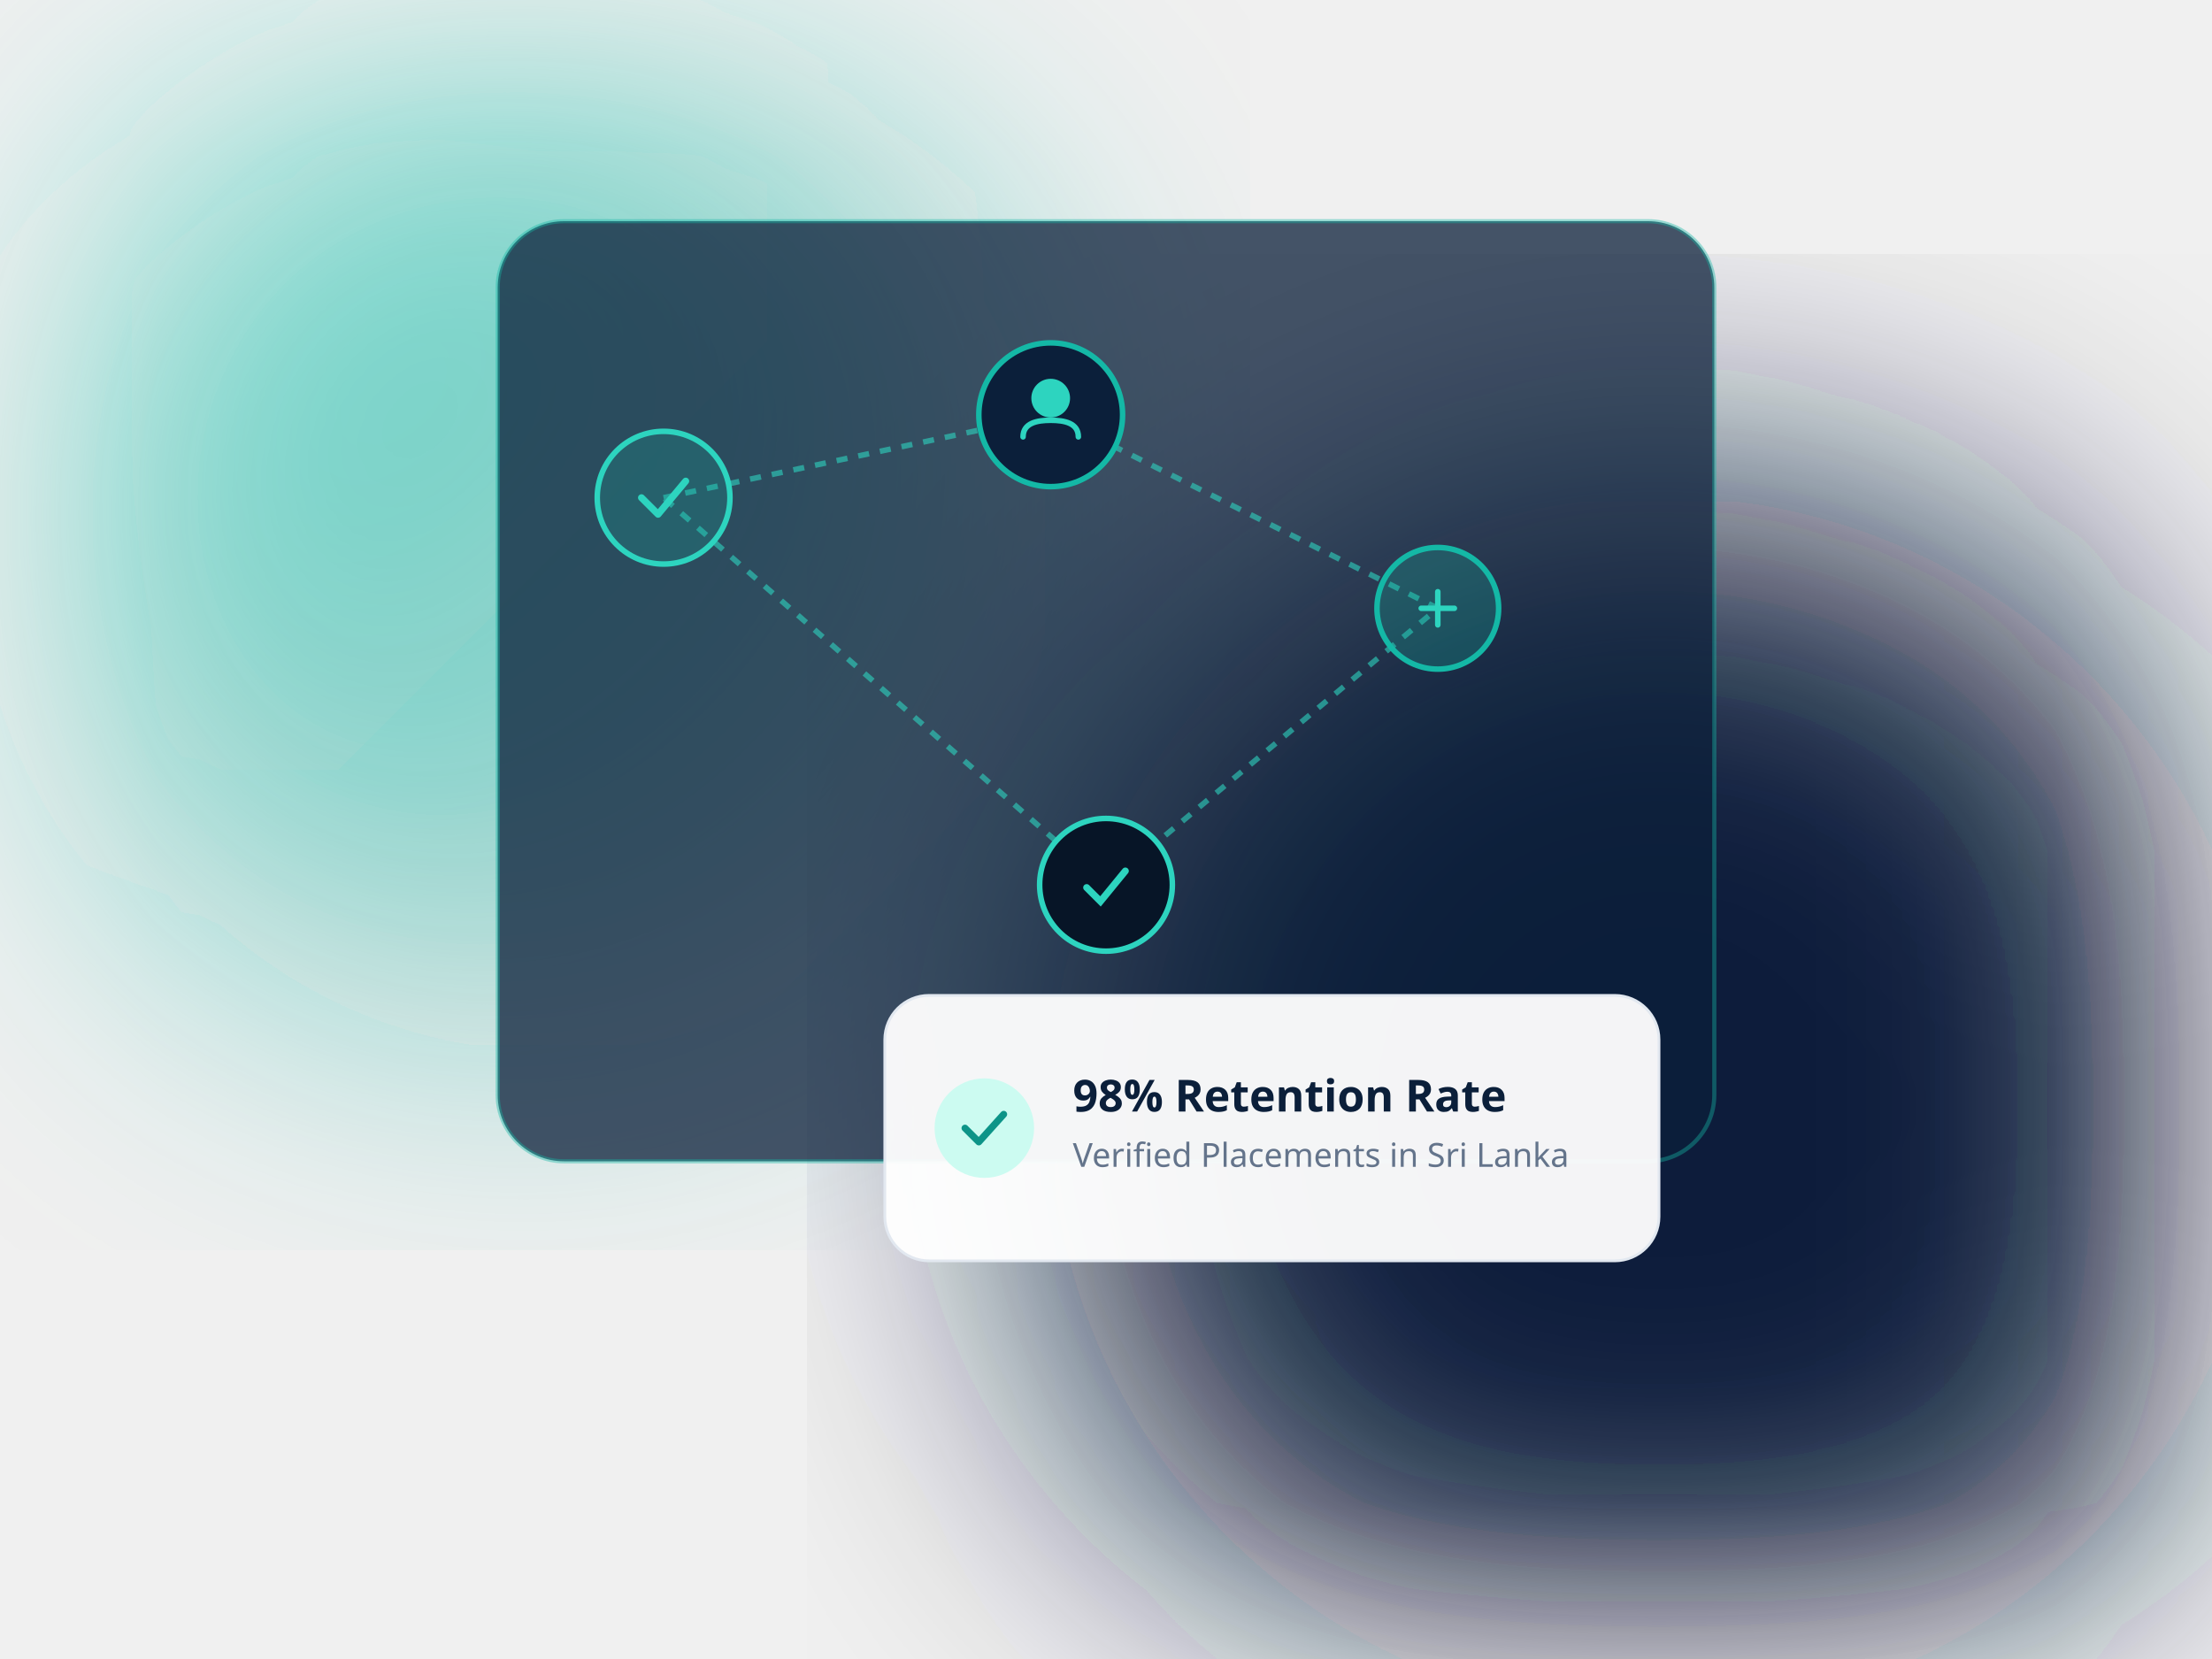
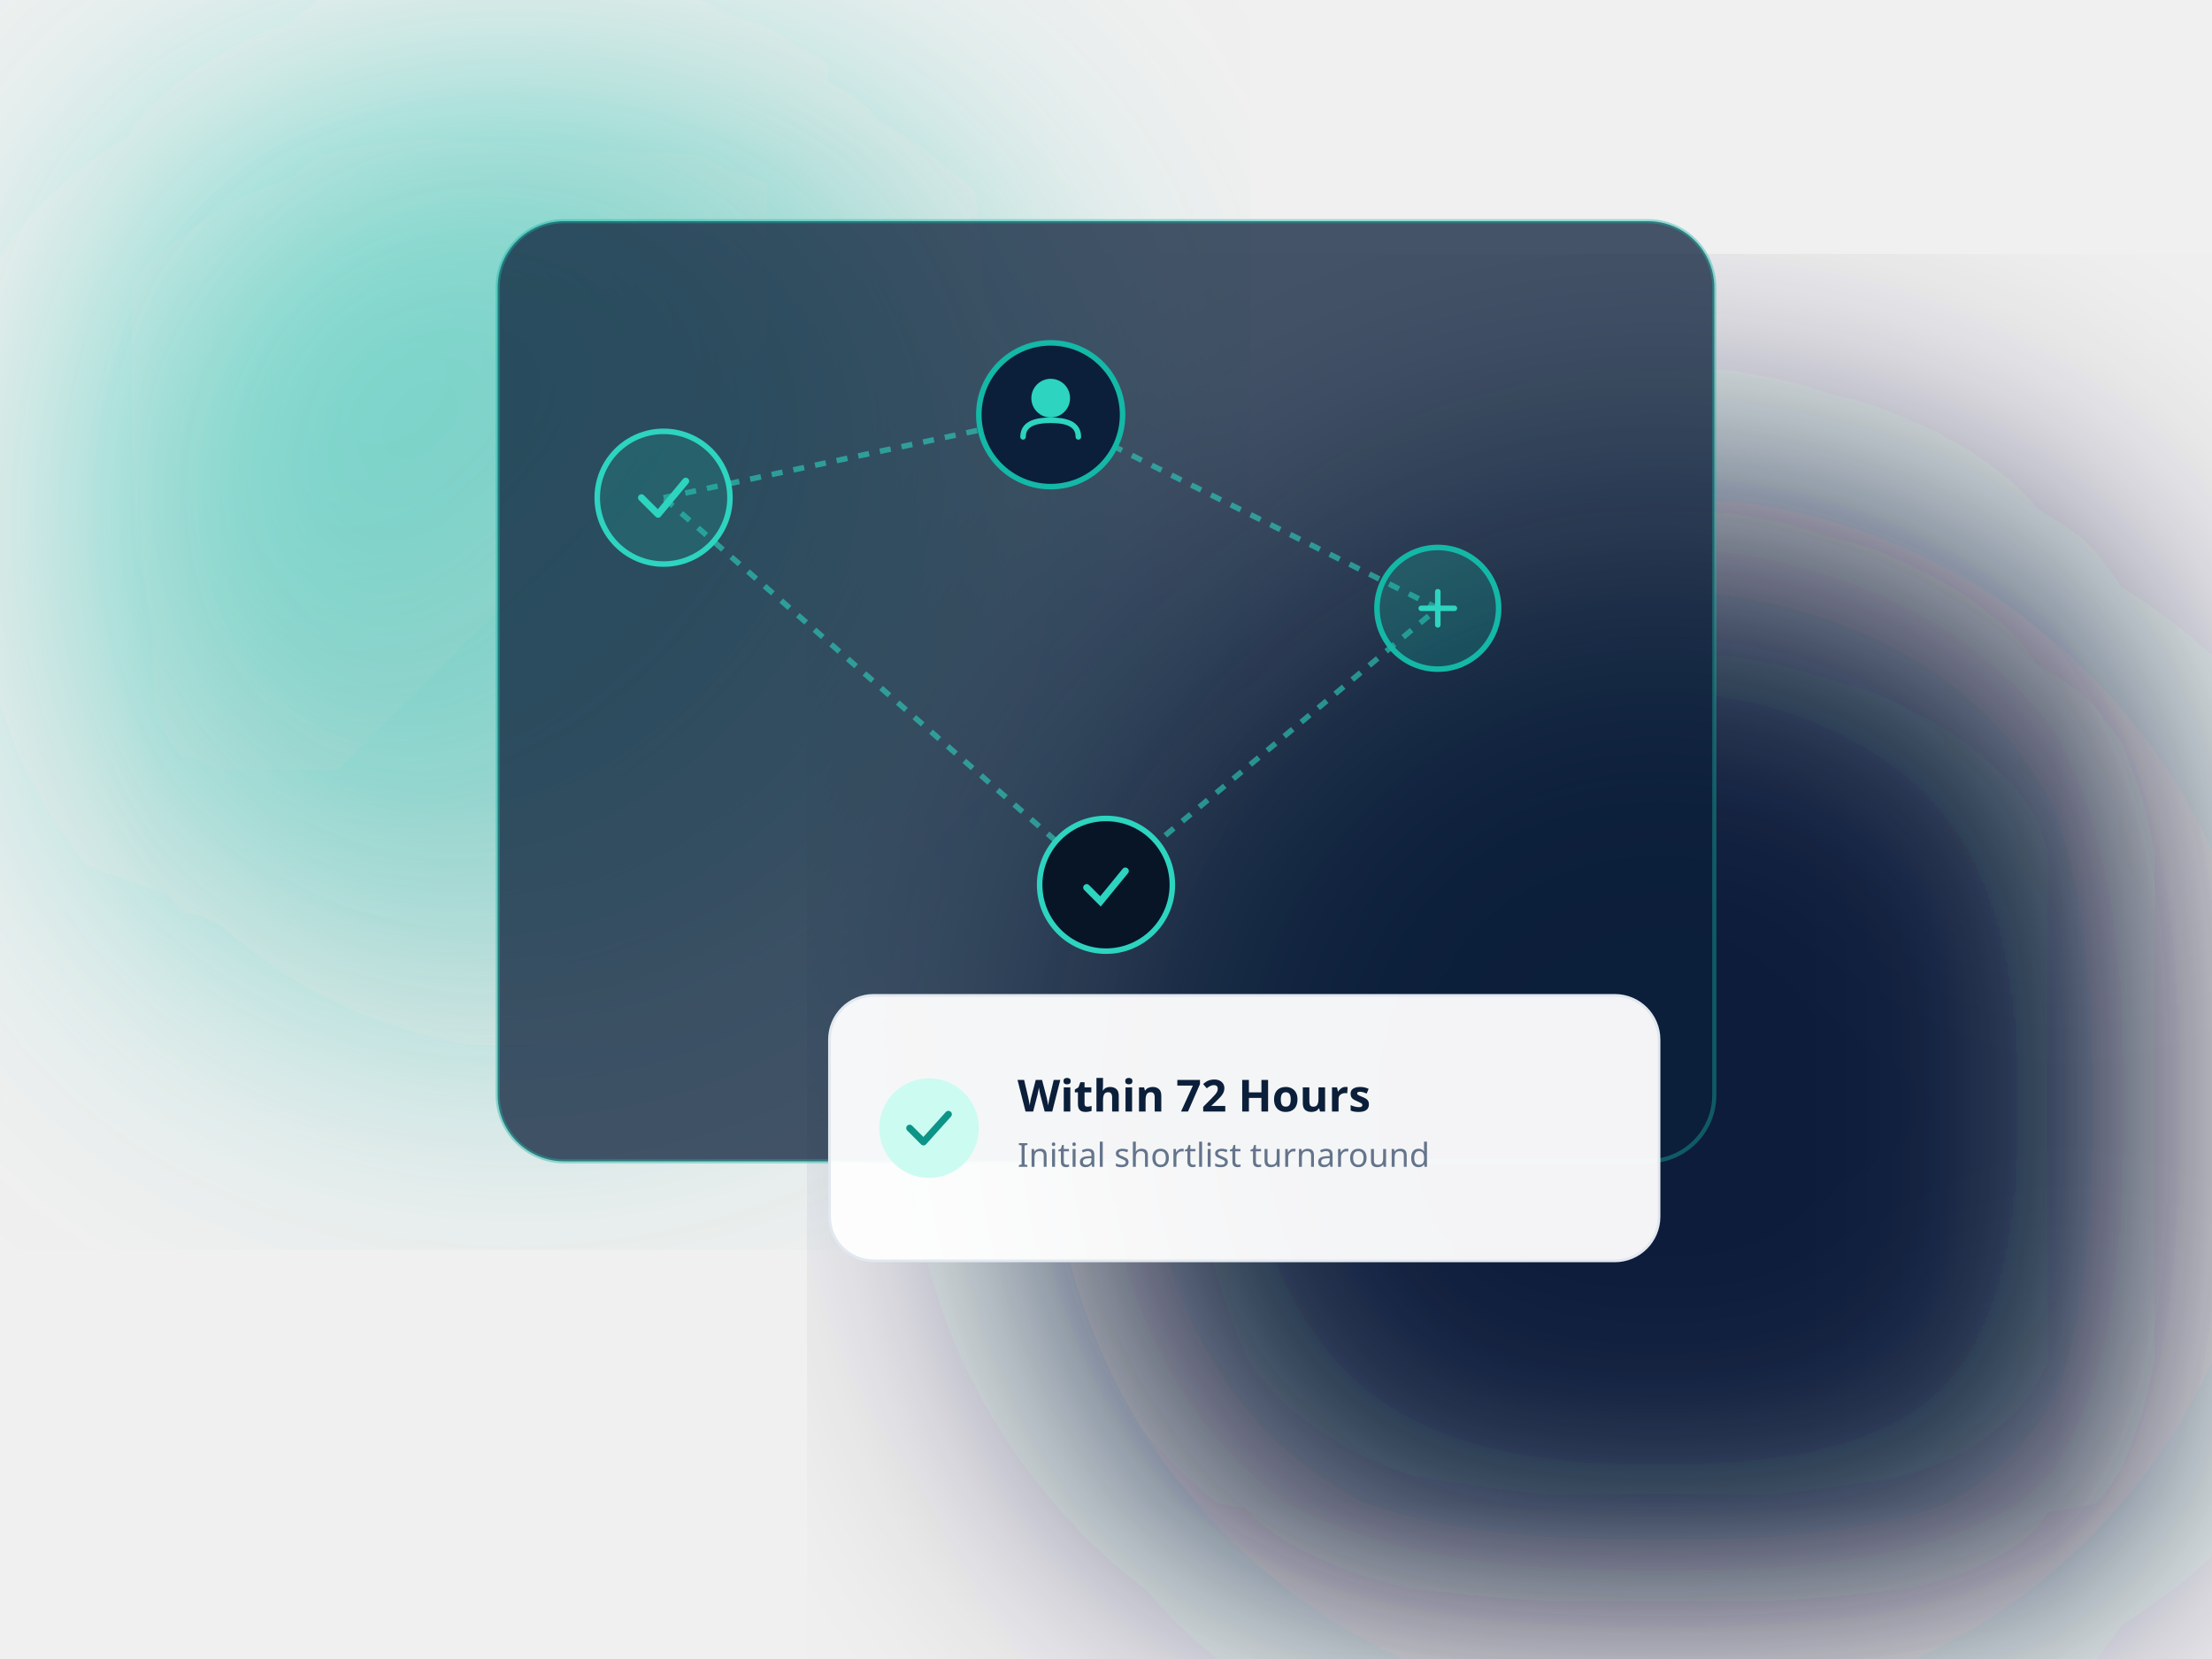
<svg xmlns="http://www.w3.org/2000/svg" width="800" height="600" viewBox="0 0 800 600" fill="none">
  <defs>
    <linearGradient id="heroGrad1" x1="0%" y1="0%" x2="100%" y2="100%">
      <stop offset="0%" stop-color="#0B1F3A" stop-opacity="0.95" />
      <stop offset="50%" stop-color="#14B8A6" stop-opacity="0.3" />
      <stop offset="100%" stop-color="#071527" stop-opacity="0.9" />
    </linearGradient>
    <linearGradient id="tealGlow" x1="0%" y1="0%" x2="100%" y2="100%">
      <stop offset="0%" stop-color="#2DD4BF" stop-opacity="0.8" />
      <stop offset="100%" stop-color="#0D9488" stop-opacity="0.2" />
    </linearGradient>
    <filter id="blurFilter" x="-20%" y="-20%" width="140%" height="140%">
      <feGaussianBlur stdDeviation="60" />
    </filter>
  </defs>
  <circle cx="200" cy="200" r="180" fill="url(#tealGlow)" filter="url(#blurFilter)" />
  <circle cx="600" cy="400" r="220" fill="#0B1F3A" filter="url(#blurFilter)" />
  <rect x="180" y="80" width="440" height="340" rx="24" fill="#0B1F3A" fill-opacity="0.75" stroke="#14B8A6" stroke-width="1.5" stroke-opacity="0.4" />
  <path d="M 240 180 L 380 150 L 520 220 L 400 320 Z" stroke="#2DD4BF" stroke-width="2" stroke-dasharray="4 4" opacity="0.6" />
  <g transform="translate(220, 160)">
    <circle cx="20" cy="20" r="24" fill="#14B8A6" fill-opacity="0.2" stroke="#2DD4BF" stroke-width="2" />
    <path d="M 12 20 L 18 26 L 28 14" stroke="#2DD4BF" stroke-width="2.5" stroke-linecap="round" stroke-linejoin="round" />
  </g>
  <g transform="translate(360, 130)">
    <circle cx="20" cy="20" r="26" fill="#0B1F3A" stroke="#14B8A6" stroke-width="2" />
    <circle cx="20" cy="14" r="7" fill="#2DD4BF" />
    <path d="M 10 28 C 10 23 15 22 20 22 C 25 22 30 23 30 28" stroke="#2DD4BF" stroke-width="2" stroke-linecap="round" fill="none" />
  </g>
  <g transform="translate(500, 200)">
    <circle cx="20" cy="20" r="22" fill="#14B8A6" fill-opacity="0.25" stroke="#14B8A6" stroke-width="2" />
    <path d="M 14 20 L 26 20 M 20 14 L 20 26" stroke="#2DD4BF" stroke-width="2" stroke-linecap="round" />
  </g>
  <g transform="translate(380, 300)">
    <circle cx="20" cy="20" r="24" fill="#071527" stroke="#2DD4BF" stroke-width="2" />
    <path d="M 13 21 L 18 26 L 27 15" stroke="#2DD4BF" stroke-width="2.5" stroke-linecap="round" />
  </g>
-   <g transform="translate(320, 360)">
-     <rect width="280" height="96" rx="16" fill="#FFFFFF" fill-opacity="0.95" stroke="#E2E8F0" stroke-width="1" />
+   <g transform="translate(300, 360)">
+     <rect width="300" height="96" rx="16" fill="#FFFFFF" fill-opacity="0.95" stroke="#E2E8F0" stroke-width="1" />
    <circle cx="36" cy="48" r="18" fill="#CCFBF1" />
    <path d="M 29 48 L 34 53 L 43 43" stroke="#0D9488" stroke-width="2.5" stroke-linecap="round" stroke-linejoin="round" />
-     <text x="68" y="42" font-family="system-ui, sans-serif" font-size="16" font-weight="700" fill="#0B1F3A">98% Retention Rate</text>
-     <text x="68" y="62" font-family="system-ui, sans-serif" font-size="12" fill="#64748B">Verified Placements in Sri Lanka</text>
+     <text x="68" y="42" font-family="system-ui, sans-serif" font-size="16" font-weight="700" fill="#0B1F3A">Within 72 Hours</text>
+     <text x="68" y="62" font-family="system-ui, sans-serif" font-size="12" fill="#64748B">Initial shortlist turnaround</text>
  </g>
</svg>
